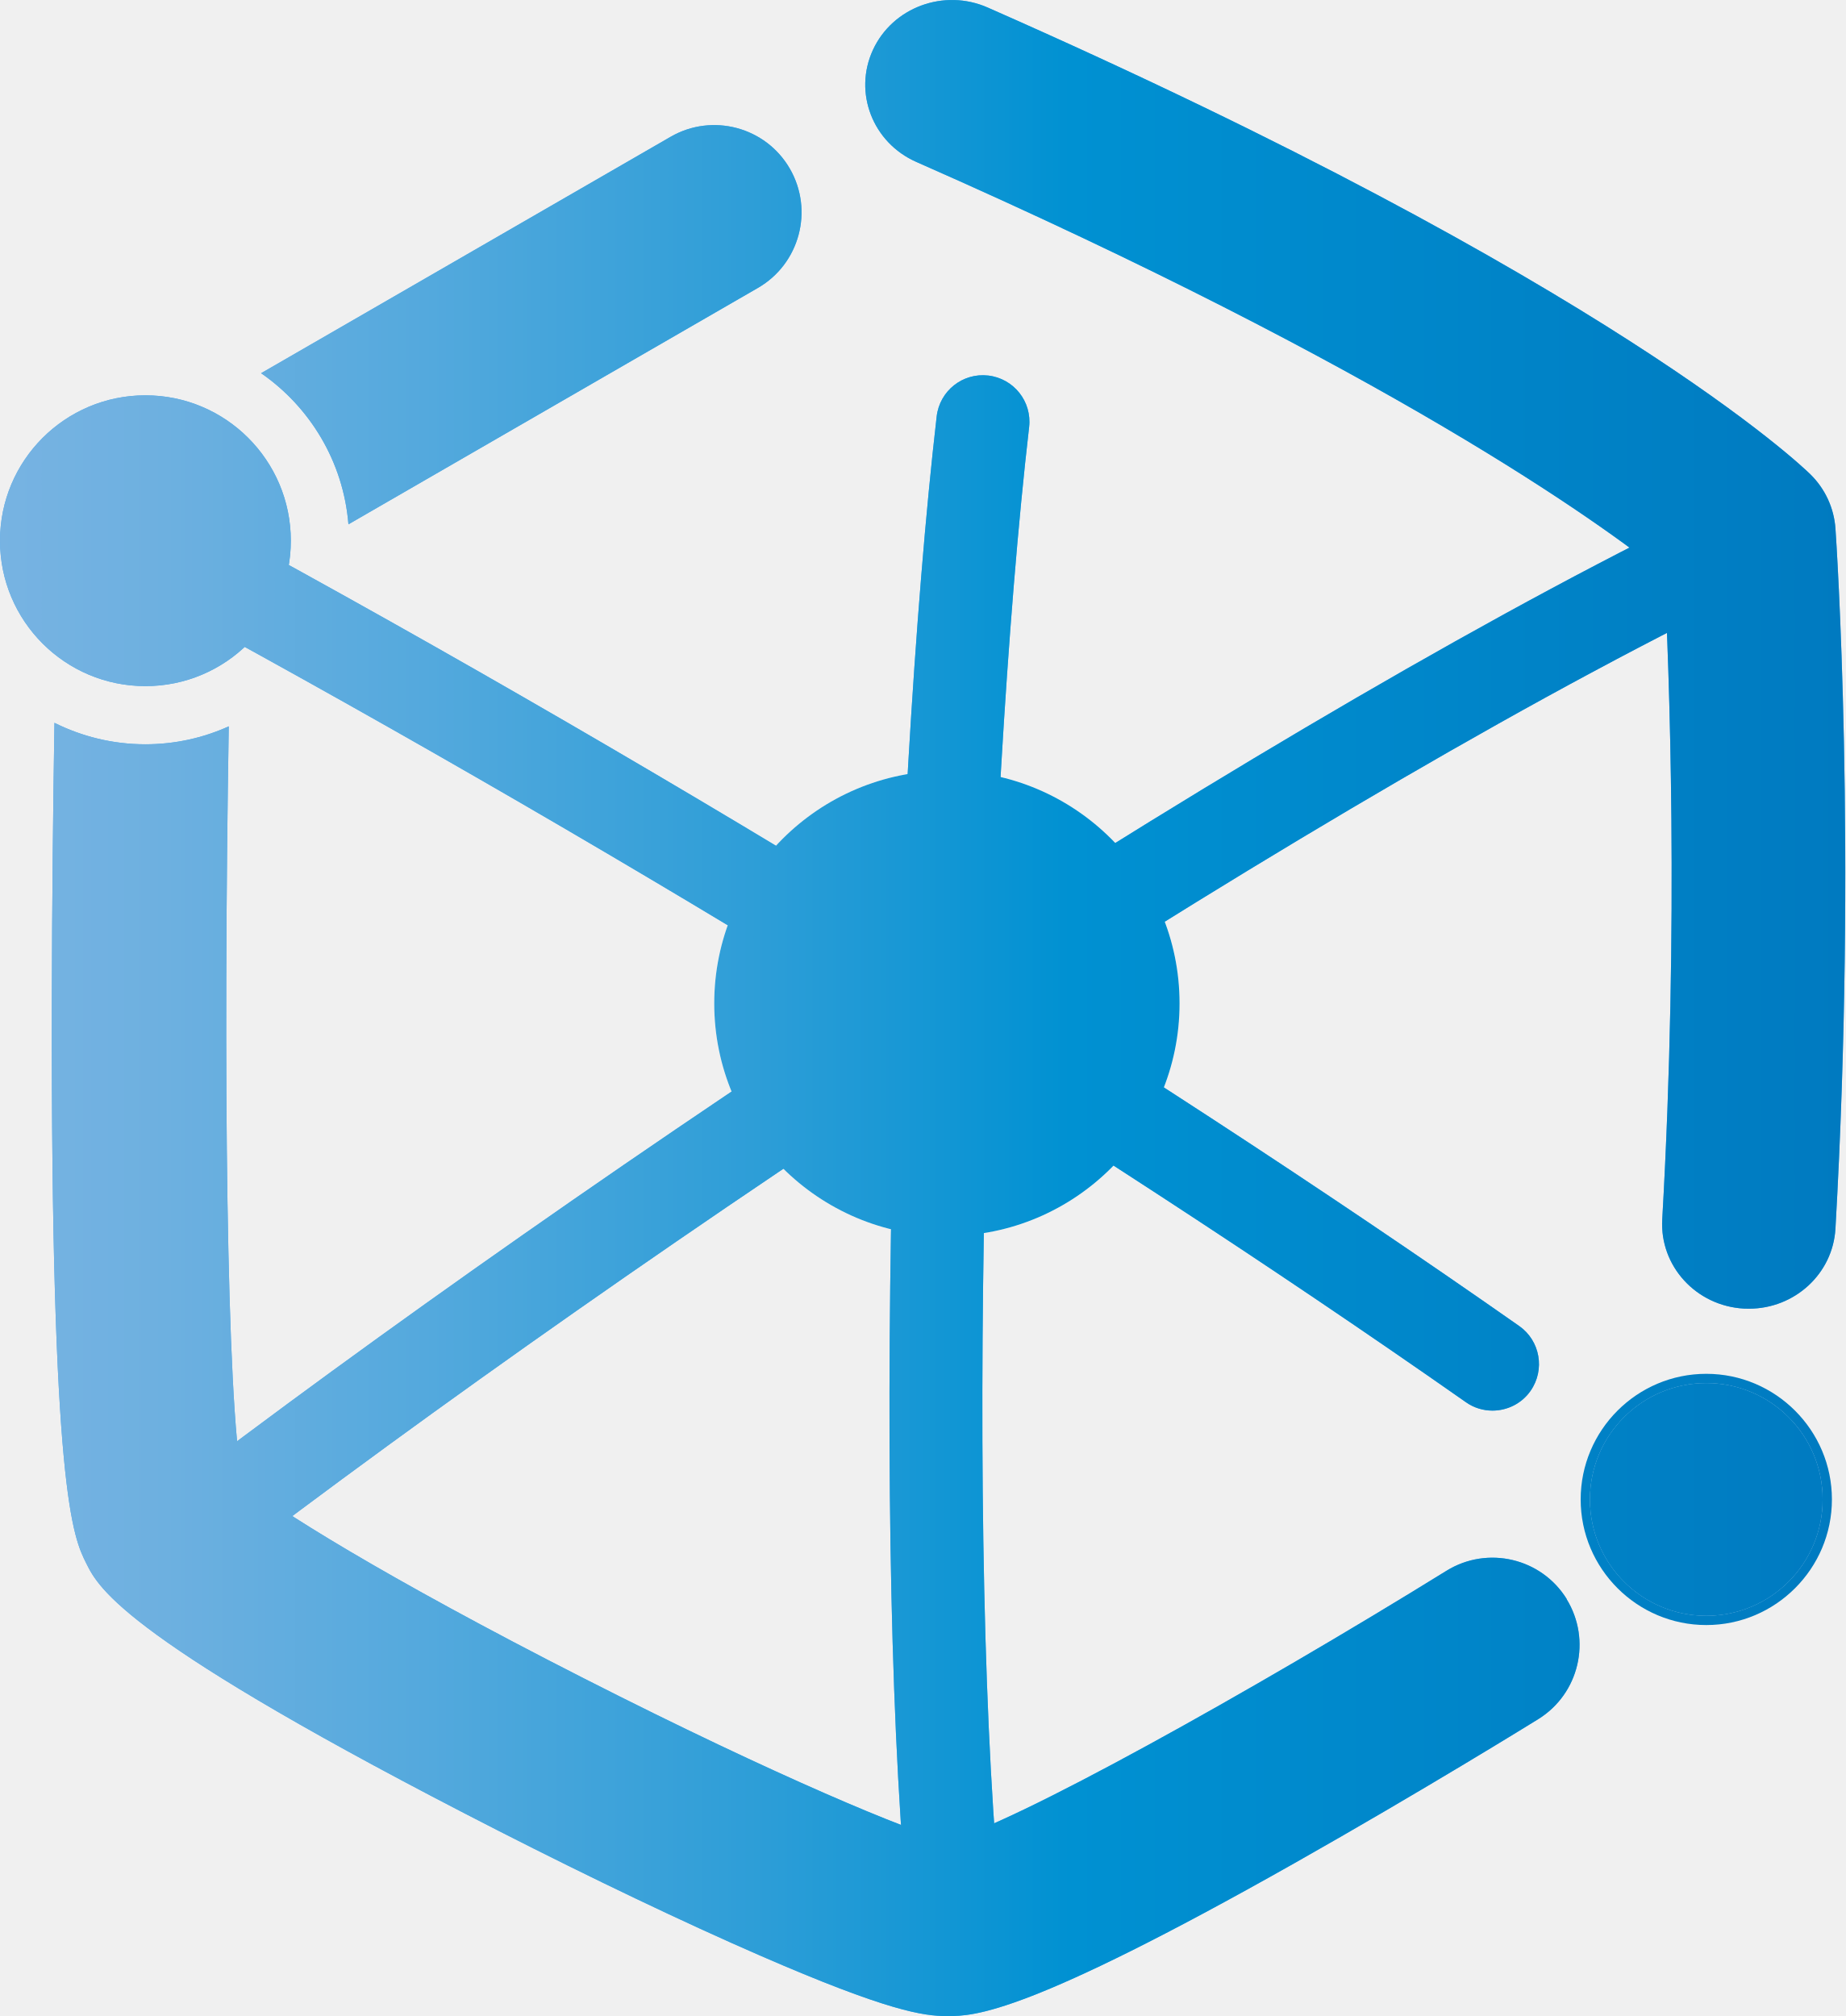
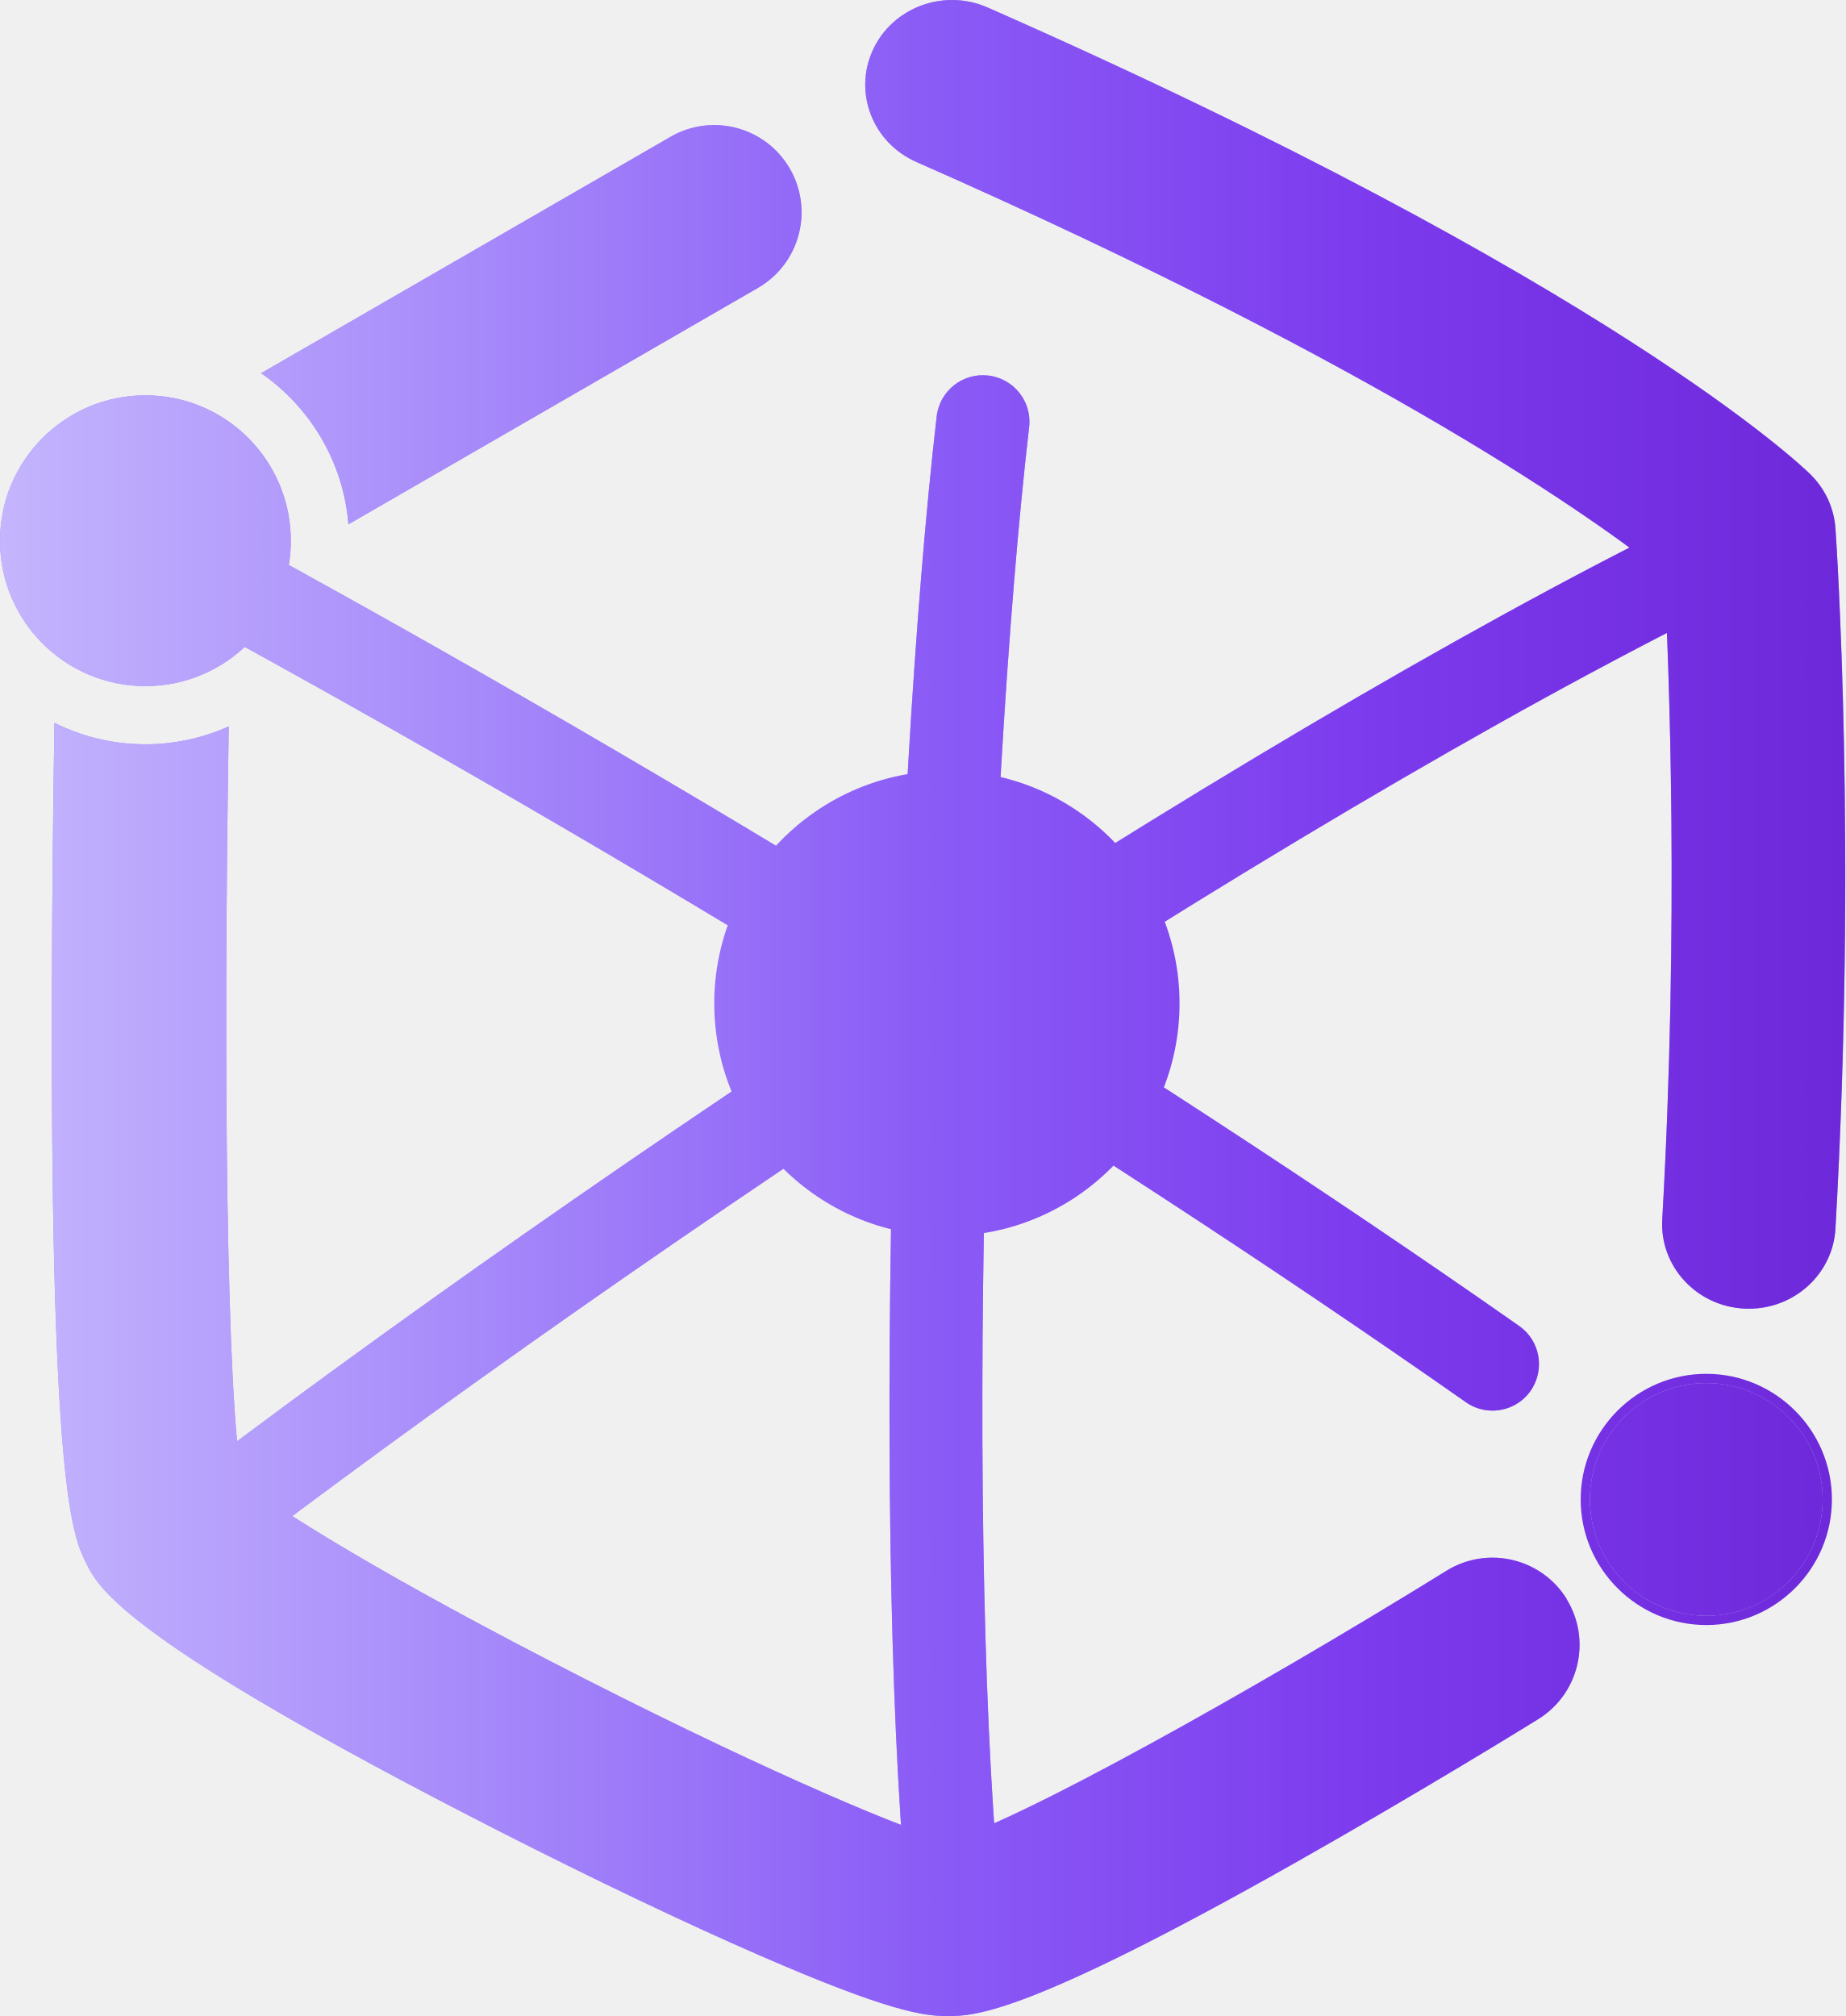
<svg xmlns="http://www.w3.org/2000/svg" id="Camada_2" data-name="Camada 2" viewBox="0 0 198.6 216.99">
  <defs>
    <style>
      .cls-1 {
        fill: #fff;
      }

      .cls-2 {
        fill: url(#Gradiente_sem_nome_1654);
      }

      .cls-3 {
-         fill: #4fadef;
+         fill: #a78bfa;
      }
    </style>
    <linearGradient id="Gradiente_sem_nome_1654" data-name="Gradiente sem nome 1654" x1="0" y1="108.5" x2="198.6" y2="108.5" gradientUnits="userSpaceOnUse">
-       <stop offset="0" stop-color="#77b3e2" />
-       <stop offset=".09" stop-color="#6db0e0" />
-       <stop offset=".23" stop-color="#54a9dd" />
-       <stop offset=".42" stop-color="#2b9dd7" />
-       <stop offset=".58" stop-color="#0091d2" />
-       <stop offset="1" stop-color="#007ac0" />
+       <stop offset="0" stop-color="#c4b5fd" />
+       <stop offset=".25" stop-color="#a78bfa" />
+       <stop offset=".5" stop-color="#8b5cf6" />
+       <stop offset=".75" stop-color="#7c3aed" />
+       <stop offset="1" stop-color="#6d28d9" />
    </linearGradient>
  </defs>
  <g id="Layer_1" data-name="Layer 1">
    <g>
      <g>
        <path class="cls-3" d="M160.63,151.83c-.99,0-2-.29-2.87-.91C116.11,121.73,63.51,89.54,13.45,62.61c-2.44-1.31-3.35-4.35-2.04-6.78,1.31-2.44,4.35-3.35,6.78-2.04,50.39,27.11,103.35,59.53,145.31,88.93,2.27,1.59,2.81,4.71,1.23,6.98-.97,1.39-2.53,2.13-4.11,2.13Z" />
        <g>
          <path class="cls-3" d="M168.62,172.11c-2.73-4.41-8.52-5.77-12.93-3.05-20.94,12.96-46.93,27.45-53.73,29.07-3.93-.97-18.18-6.83-39.06-17.45-21.65-11.01-33.46-18.47-36.82-21.27-1.71-8.55-2.06-44.45-1.46-81.23-2.74,1.24-5.78,1.93-8.98,1.93-3.51,0-6.83-.84-9.78-2.31-.14,8.63-.26,19.2-.28,29.93-.11,52.91,2.28,57.7,3.72,60.57,1.33,2.66,4.1,8.21,44.3,28.73,10.1,5.15,20.1,9.93,28.17,13.44,13.82,6.02,17.63,6.52,20.12,6.53h.09c2.93,0,8.52-.17,37.39-16.49,13.52-7.64,25.67-15.15,26.18-15.47,4.41-2.73,5.77-8.52,3.05-12.93Z" />
          <path class="cls-3" d="M37.49,56.44l44.08-25.45c4.49-2.59,6.03-8.34,3.44-12.83-2.59-4.49-8.34-6.03-12.83-3.44l-44.08,25.45c5.26,3.64,8.86,9.53,9.4,16.26Z" />
        </g>
        <path class="cls-3" d="M188.23,140.86c-.18,0-.35,0-.53-.01-5.15-.28-9.09-4.58-8.8-9.61,1.82-31.95.73-59.68.22-69.43-6.98-5.6-29.66-21.98-80.5-44.38-4.7-2.07-6.79-7.47-4.67-12.06,2.12-4.59,7.65-6.63,12.35-4.56,67.03,29.53,87.7,49.41,88.54,50.24,1.59,1.56,2.54,3.62,2.7,5.82.1,1.39,2.33,34.56,0,75.38-.28,4.86-4.4,8.61-9.31,8.61Z" />
        <circle class="cls-3" cx="15.65" cy="58.2" r="15.65" />
        <circle class="cls-3" cx="183.64" cy="161.39" r="12.52" />
        <path class="cls-1" d="M101.91,82.96c-13.81,0-25.04,11.23-25.04,25.04s11.23,25.04,25.04,25.04,25.04-11.23,25.04-25.04-11.23-25.04-25.04-25.04h0Z" />
        <path class="cls-3" d="M20.23,170.41c-1.51,0-3-.68-3.98-1.97-1.68-2.2-1.26-5.34.94-7.02,46.13-35.29,120.98-85.04,168.84-107.75,2.5-1.19,5.49-.12,6.67,2.38,1.19,2.5.12,5.49-2.38,6.67-47.24,22.41-121.32,71.68-167.05,106.65-.91.69-1.98,1.03-3.04,1.03Z" />
        <path class="cls-3" d="M102.93,212.62c-2.53,0-4.7-1.91-4.97-4.48-4.26-39.97-1.92-122.02,2.85-163.32.32-2.75,2.8-4.72,5.55-4.4,2.75.32,4.72,2.8,4.4,5.55-4.72,40.79-7.04,121.75-2.84,161.11.29,2.75-1.7,5.22-4.45,5.51-.18.02-.36.03-.54.03Z" />
      </g>
      <g>
        <path class="cls-2" d="M160.63,151.83c-.99,0-2-.29-2.87-.91C116.11,121.73,63.51,89.54,13.45,62.61c-2.44-1.31-3.35-4.35-2.04-6.78,1.31-2.44,4.35-3.35,6.78-2.04,50.39,27.11,103.35,59.53,145.31,88.93,2.27,1.59,2.81,4.71,1.23,6.98-.97,1.39-2.53,2.13-4.11,2.13Z" />
        <g>
          <path class="cls-2" d="M168.62,172.11c-2.73-4.41-8.52-5.77-12.93-3.05-20.94,12.96-46.93,27.45-53.73,29.07-3.93-.97-18.18-6.83-39.06-17.45-21.65-11.01-33.46-18.47-36.82-21.27-1.71-8.55-2.06-44.45-1.46-81.23-2.74,1.24-5.78,1.93-8.98,1.93-3.51,0-6.83-.84-9.78-2.31-.14,8.63-.26,19.2-.28,29.93-.11,52.91,2.28,57.7,3.72,60.57,1.33,2.66,4.1,8.21,44.3,28.73,10.1,5.15,20.1,9.93,28.17,13.44,13.82,6.02,17.63,6.52,20.12,6.53h.09c2.93,0,8.52-.17,37.39-16.49,13.52-7.64,25.67-15.15,26.18-15.47,4.41-2.73,5.77-8.52,3.05-12.93Z" />
          <path class="cls-2" d="M37.49,56.44l44.08-25.45c4.49-2.59,6.03-8.34,3.44-12.83-2.59-4.49-8.34-6.03-12.83-3.44l-44.08,25.45c5.26,3.64,8.86,9.53,9.4,16.26Z" />
        </g>
        <path class="cls-2" d="M188.23,140.86c-.18,0-.35,0-.53-.01-5.15-.28-9.09-4.58-8.8-9.61,1.82-31.95.73-59.68.22-69.43-6.98-5.6-29.66-21.98-80.5-44.38-4.7-2.07-6.79-7.47-4.67-12.06,2.12-4.59,7.65-6.63,12.35-4.56,67.03,29.53,87.7,49.41,88.54,50.24,1.59,1.56,2.54,3.62,2.7,5.82.1,1.39,2.33,34.56,0,75.38-.28,4.86-4.4,8.61-9.31,8.61Z" />
        <circle class="cls-2" cx="15.65" cy="58.2" r="15.65" />
        <g>
          <circle class="cls-2" cx="183.64" cy="161.39" r="12.52" />
          <path class="cls-2" d="M183.64,148.87c6.92,0,12.52,5.61,12.52,12.52s-5.61,12.52-12.52,12.52-12.52-5.61-12.52-12.52,5.61-12.52,12.52-12.52M183.64,147.87c-7.46,0-13.52,6.07-13.52,13.52s6.07,13.52,13.52,13.52,13.52-6.07,13.52-13.52-6.07-13.52-13.52-13.52h0Z" />
        </g>
        <path class="cls-2" d="M101.91,82.96c-13.81,0-25.04,11.23-25.04,25.04s11.23,25.04,25.04,25.04,25.04-11.23,25.04-25.04-11.23-25.04-25.04-25.04h0Z" />
        <path class="cls-2" d="M20.23,170.41c-1.51,0-3-.68-3.98-1.97-1.68-2.2-1.26-5.34.94-7.02,46.13-35.29,120.98-85.04,168.84-107.75,2.5-1.19,5.49-.12,6.67,2.38,1.19,2.5.12,5.49-2.38,6.67-47.24,22.41-121.32,71.68-167.05,106.65-.91.69-1.98,1.03-3.04,1.03Z" />
        <path class="cls-2" d="M102.93,212.62c-2.53,0-4.7-1.91-4.97-4.48-4.26-39.97-1.92-122.02,2.85-163.32.32-2.75,2.8-4.72,5.55-4.4,2.75.32,4.72,2.8,4.4,5.55-4.72,40.79-7.04,121.75-2.84,161.11.29,2.75-1.7,5.22-4.45,5.51-.18.02-.36.03-.54.03Z" />
      </g>
    </g>
  </g>
</svg>
